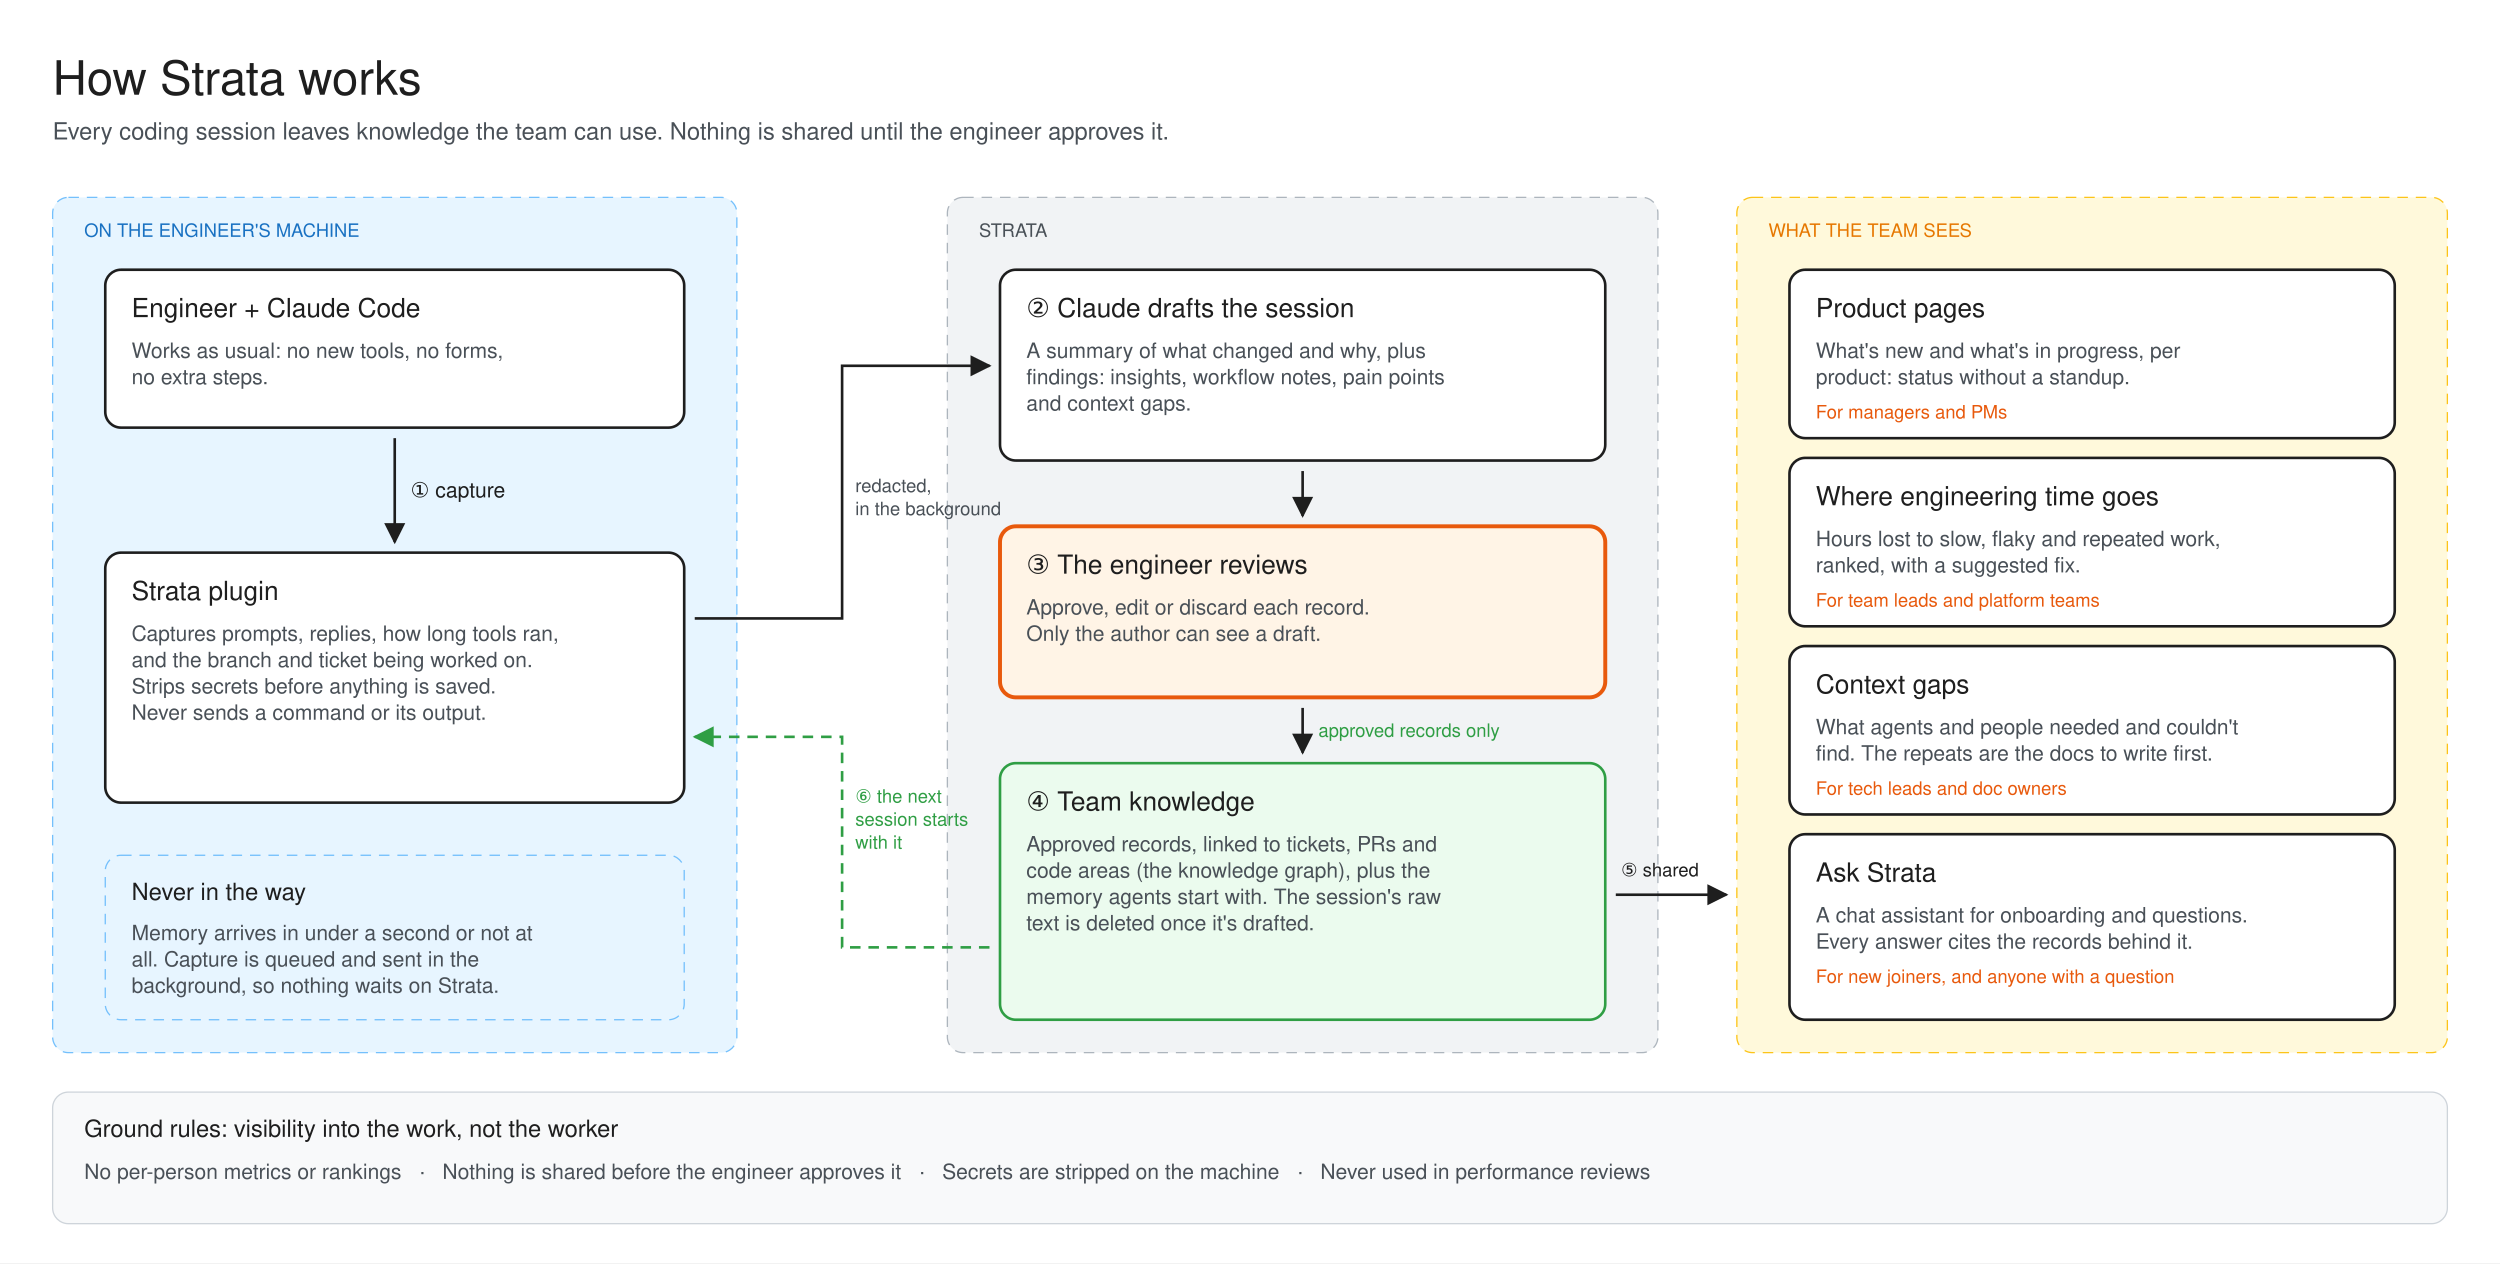
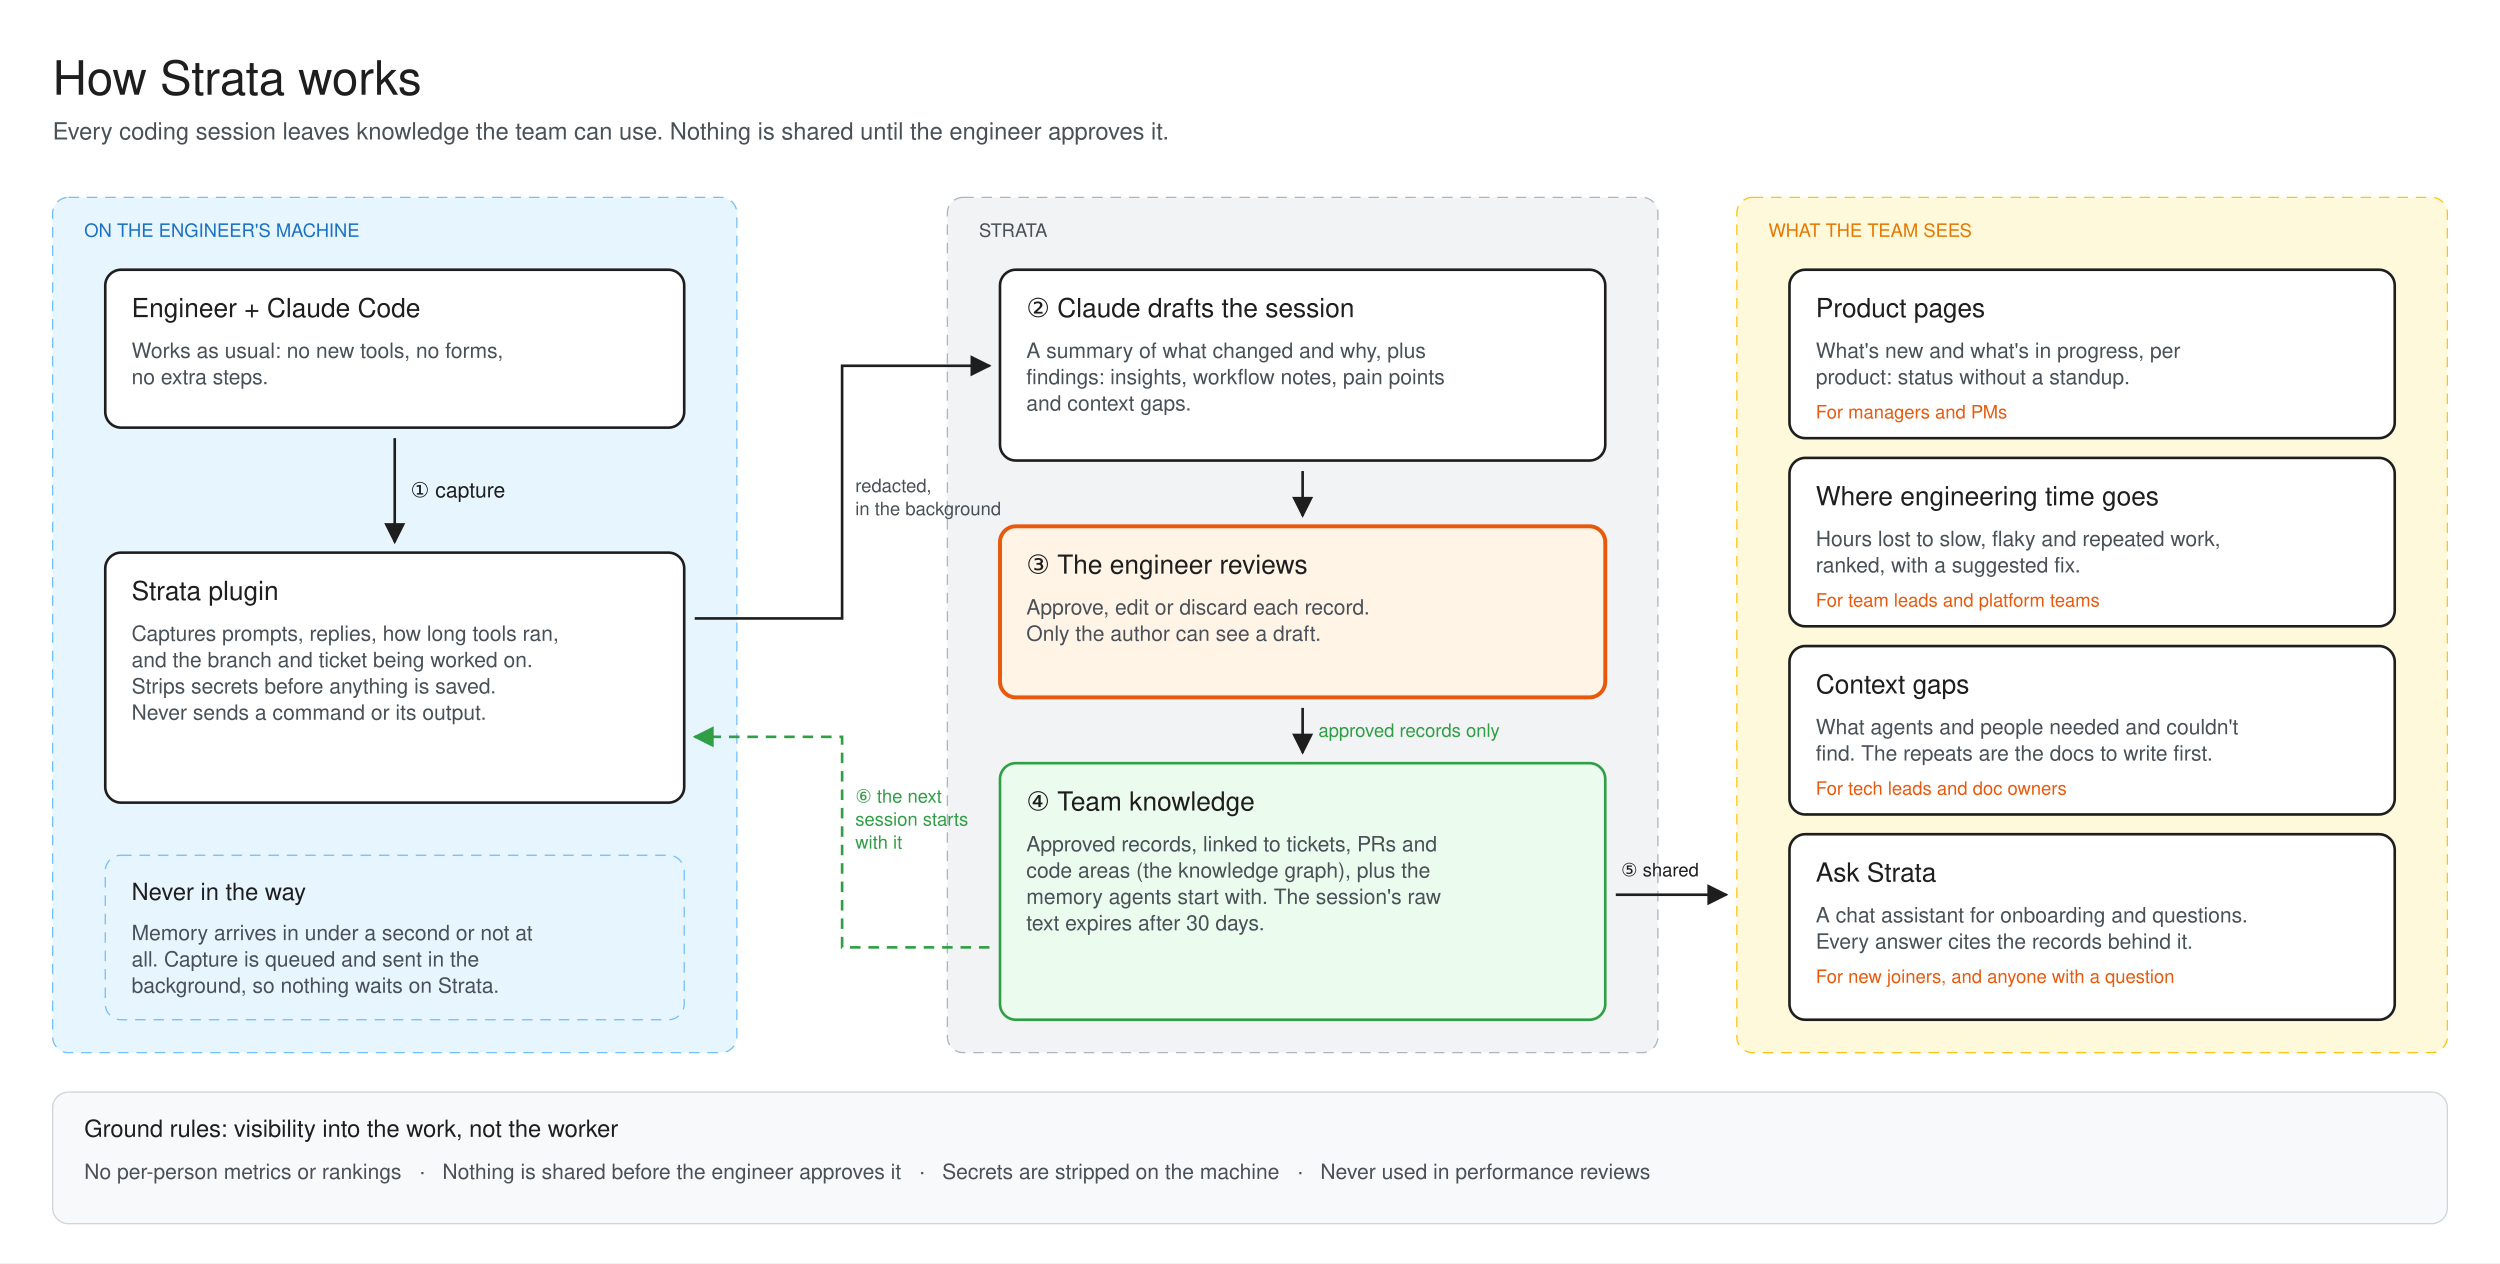
<svg xmlns="http://www.w3.org/2000/svg" width="1900" height="960" viewBox="0 0 1900 960" font-family="Helvetica, Arial, sans-serif" role="img" aria-labelledby="title">
  <rect width="1900" height="960" fill="#fff" />
  <defs>
    <marker id="m1e1e1e" viewBox="0 0 10 10" refX="9" refY="5" markerWidth="8" markerHeight="8" orient="auto">
      <path d="M0,0 L10,5 L0,10 z" fill="#1e1e1e" />
    </marker>
    <marker id="m2f9e44" viewBox="0 0 10 10" refX="9" refY="5" markerWidth="8" markerHeight="8" orient="auto">
      <path d="M0,0 L10,5 L0,10 z" fill="#2f9e44" />
    </marker>
  </defs>
  <text x="40" y="72.0" font-size="36" fill="#1e1e1e" xml:space="preserve">How Strata works</text>
  <text x="40" y="106.0" font-size="18" fill="#495057" xml:space="preserve">Every coding session leaves knowledge the team can use. Nothing is shared until the engineer approves it.</text>
  <rect x="40" y="150" width="520" height="650" rx="12" fill="#e7f5ff" stroke="#74c0fc" stroke-width="1" stroke-dasharray="8 6" />
  <text x="64" y="180.0" font-size="14" fill="#1971c2" xml:space="preserve">ON THE ENGINEER'S MACHINE</text>
  <rect x="720" y="150" width="540" height="650" rx="12" fill="#f1f3f5" stroke="#adb5bd" stroke-width="1" stroke-dasharray="8 6" />
  <text x="744" y="180.0" font-size="14" fill="#495057" xml:space="preserve">STRATA</text>
  <rect x="1320" y="150" width="540" height="650" rx="12" fill="#fff9db" stroke="#fcc419" stroke-width="1" stroke-dasharray="8 6" />
  <text x="1344" y="180.0" font-size="14" fill="#e67700" xml:space="preserve">WHAT THE TEAM SEES</text>
  <rect x="80" y="205" width="440" height="120" rx="12" fill="#ffffff" stroke="#1e1e1e" stroke-width="2" />
  <text x="100" y="241.0" font-size="20" fill="#1e1e1e" xml:space="preserve">Engineer + Claude Code</text>
  <text x="100" y="272.0" font-size="16" fill="#495057" xml:space="preserve">Works as usual: no new tools, no forms,</text>
  <text x="100" y="292.0" font-size="16" fill="#495057" xml:space="preserve">no extra steps.</text>
  <rect x="80" y="420" width="440" height="190" rx="12" fill="#ffffff" stroke="#1e1e1e" stroke-width="2" />
  <text x="100" y="456.0" font-size="20" fill="#1e1e1e" xml:space="preserve">Strata plugin</text>
  <text x="100" y="487.0" font-size="16" fill="#495057" xml:space="preserve">Captures prompts, replies, how long tools ran,</text>
  <text x="100" y="507.0" font-size="16" fill="#495057" xml:space="preserve">and the branch and ticket being worked on.</text>
  <text x="100" y="527.0" font-size="16" fill="#495057" xml:space="preserve">Strips secrets before anything is saved.</text>
  <text x="100" y="547.0" font-size="16" fill="#495057" xml:space="preserve">Never sends a command or its output.</text>
  <rect x="80" y="650" width="440" height="125" rx="12" fill="none" stroke="#74c0fc" stroke-width="1" stroke-dasharray="8 6" />
  <text x="100" y="684.0" font-size="18" fill="#1e1e1e" xml:space="preserve">Never in the way</text>
  <text x="100" y="714.5" font-size="16" fill="#495057" xml:space="preserve">Memory arrives in under a second or not at</text>
  <text x="100" y="734.5" font-size="16" fill="#495057" xml:space="preserve">all. Capture is queued and sent in the</text>
  <text x="100" y="754.5" font-size="16" fill="#495057" xml:space="preserve">background, so nothing waits on Strata.</text>
  <rect x="760" y="205" width="460" height="145" rx="12" fill="#ffffff" stroke="#1e1e1e" stroke-width="2" />
  <text x="780" y="241.0" font-size="20" fill="#1e1e1e" xml:space="preserve">② Claude drafts the session</text>
  <text x="780" y="272.0" font-size="16" fill="#495057" xml:space="preserve">A summary of what changed and why, plus</text>
  <text x="780" y="292.0" font-size="16" fill="#495057" xml:space="preserve">findings: insights, workflow notes, pain points</text>
  <text x="780" y="312.0" font-size="16" fill="#495057" xml:space="preserve">and context gaps.</text>
  <rect x="760" y="400" width="460" height="130" rx="12" fill="#fff4e6" stroke="#e8590c" stroke-width="3" />
  <text x="780" y="436.0" font-size="20" fill="#1e1e1e" xml:space="preserve">③ The engineer reviews</text>
  <text x="780" y="467.0" font-size="16" fill="#495057" xml:space="preserve">Approve, edit or discard each record.</text>
  <text x="780" y="487.0" font-size="16" fill="#495057" xml:space="preserve">Only the author can see a draft.</text>
  <rect x="760" y="580" width="460" height="195" rx="12" fill="#ebfbee" stroke="#2f9e44" stroke-width="2" />
  <text x="780" y="616.0" font-size="20" fill="#1e1e1e" xml:space="preserve">④ Team knowledge</text>
  <text x="780" y="647.0" font-size="16" fill="#495057" xml:space="preserve">Approved records, linked to tickets, PRs and</text>
  <text x="780" y="667.0" font-size="16" fill="#495057" xml:space="preserve">code areas (the knowledge graph), plus the</text>
  <text x="780" y="687.0" font-size="16" fill="#495057" xml:space="preserve">memory agents start with. The session's raw</text>
-   <text x="780" y="707.0" font-size="16" fill="#495057" xml:space="preserve">text is deleted once it's drafted.</text>
+   <text x="780" y="707.0" font-size="16" fill="#495057" xml:space="preserve">text expires after 30 days.</text>
  <rect x="1360" y="205" width="460" height="128" rx="12" fill="#ffffff" stroke="#1e1e1e" stroke-width="2" />
  <text x="1380" y="241.0" font-size="20" fill="#1e1e1e" xml:space="preserve">Product pages</text>
  <text x="1380" y="272.0" font-size="16" fill="#495057" xml:space="preserve">What's new and what's in progress, per</text>
  <text x="1380" y="292.0" font-size="16" fill="#495057" xml:space="preserve">product: status without a standup.</text>
  <text x="1380" y="318.0" font-size="14" fill="#e8590c" xml:space="preserve">For managers and PMs</text>
  <rect x="1360" y="348" width="460" height="128" rx="12" fill="#ffffff" stroke="#1e1e1e" stroke-width="2" />
  <text x="1380" y="384.0" font-size="20" fill="#1e1e1e" xml:space="preserve">Where engineering time goes</text>
  <text x="1380" y="415.0" font-size="16" fill="#495057" xml:space="preserve">Hours lost to slow, flaky and repeated work,</text>
  <text x="1380" y="435.0" font-size="16" fill="#495057" xml:space="preserve">ranked, with a suggested fix.</text>
  <text x="1380" y="461.0" font-size="14" fill="#e8590c" xml:space="preserve">For team leads and platform teams</text>
  <rect x="1360" y="491" width="460" height="128" rx="12" fill="#ffffff" stroke="#1e1e1e" stroke-width="2" />
  <text x="1380" y="527.0" font-size="20" fill="#1e1e1e" xml:space="preserve">Context gaps</text>
  <text x="1380" y="558.0" font-size="16" fill="#495057" xml:space="preserve">What agents and people needed and couldn't</text>
  <text x="1380" y="578.0" font-size="16" fill="#495057" xml:space="preserve">find. The repeats are the docs to write first.</text>
  <text x="1380" y="604.0" font-size="14" fill="#e8590c" xml:space="preserve">For tech leads and doc owners</text>
  <rect x="1360" y="634" width="460" height="141" rx="12" fill="#ffffff" stroke="#1e1e1e" stroke-width="2" />
  <text x="1380" y="670.0" font-size="20" fill="#1e1e1e" xml:space="preserve">Ask Strata</text>
  <text x="1380" y="701.0" font-size="16" fill="#495057" xml:space="preserve">A chat assistant for onboarding and questions.</text>
  <text x="1380" y="721.0" font-size="16" fill="#495057" xml:space="preserve">Every answer cites the records behind it.</text>
  <text x="1380" y="747.0" font-size="14" fill="#e8590c" xml:space="preserve">For new joiners, and anyone with a question</text>
  <polyline points="300,333 300,412" fill="none" stroke="#1e1e1e" stroke-width="2" marker-end="url(#m1e1e1e)" />
  <text x="312" y="378.0" font-size="16" fill="#1e1e1e" xml:space="preserve">① capture</text>
  <polyline points="528,470 640,470 640,278 752,278" fill="none" stroke="#1e1e1e" stroke-width="2" marker-end="url(#m1e1e1e)" />
  <text x="650" y="374.0" font-size="14" fill="#495057" xml:space="preserve">redacted,</text>
  <text x="650" y="391.5" font-size="14" fill="#495057" xml:space="preserve">in the background</text>
  <polyline points="990,358 990,392" fill="none" stroke="#1e1e1e" stroke-width="2" marker-end="url(#m1e1e1e)" />
  <polyline points="990,538 990,572" fill="none" stroke="#1e1e1e" stroke-width="2" marker-end="url(#m1e1e1e)" />
  <text x="1002" y="560.0" font-size="14" fill="#2f9e44" xml:space="preserve">approved records only</text>
  <polyline points="1228,680 1312,680" fill="none" stroke="#1e1e1e" stroke-width="2" marker-end="url(#m1e1e1e)" />
  <text x="1232" y="666.0" font-size="14" fill="#1e1e1e" xml:space="preserve">⑤ shared</text>
  <polyline points="752,720 640,720 640,560 528,560" fill="none" stroke="#2f9e44" stroke-width="2" stroke-dasharray="8 6" marker-end="url(#m2f9e44)" />
  <text x="650" y="610.0" font-size="14" fill="#2f9e44" xml:space="preserve">⑥ the next</text>
  <text x="650" y="627.5" font-size="14" fill="#2f9e44" xml:space="preserve">session starts</text>
  <text x="650" y="645.0" font-size="14" fill="#2f9e44" xml:space="preserve">with it</text>
  <rect x="40" y="830" width="1820" height="100" rx="12" fill="#f8f9fa" stroke="#ced4da" stroke-width="1" />
  <text x="64" y="864.0" font-size="18" fill="#1e1e1e" xml:space="preserve">Ground rules: visibility into the work, not the worker</text>
  <text x="64" y="896.0" font-size="16" fill="#495057" xml:space="preserve">No per-person metrics or rankings   ·   Nothing is shared before the engineer approves it   ·   Secrets are stripped on the machine   ·   Never used in performance reviews</text>
</svg>
